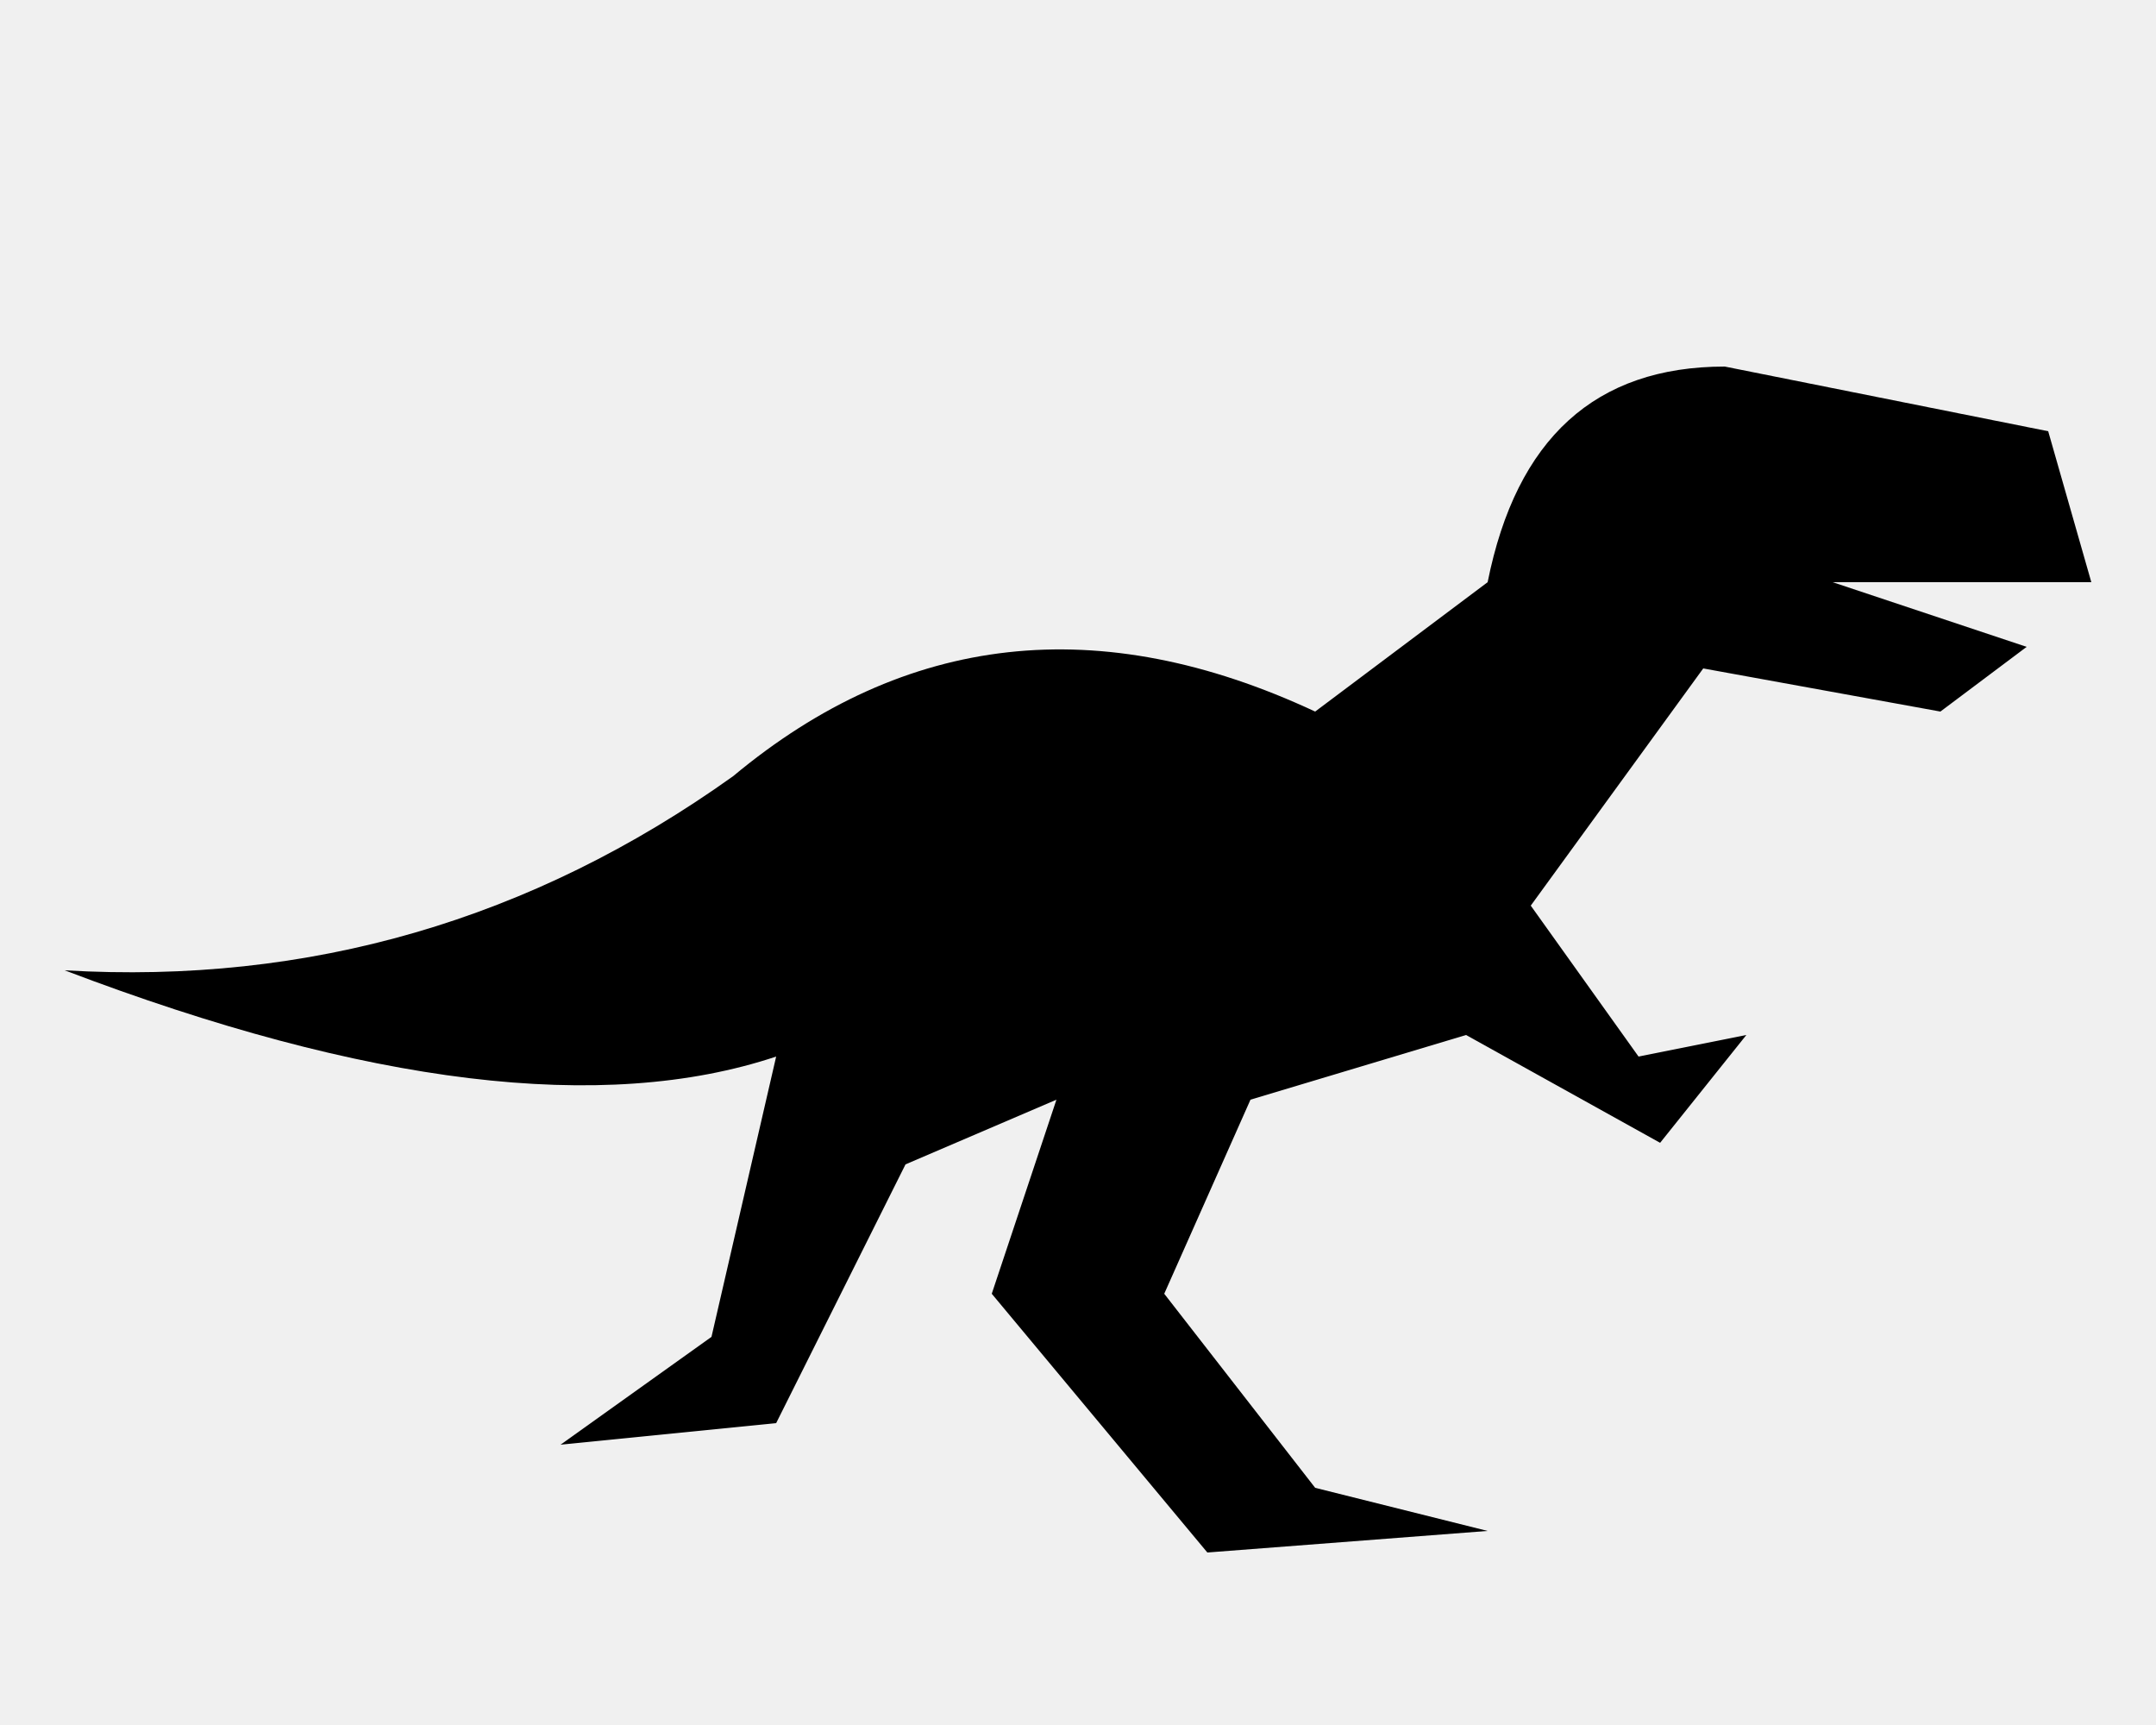
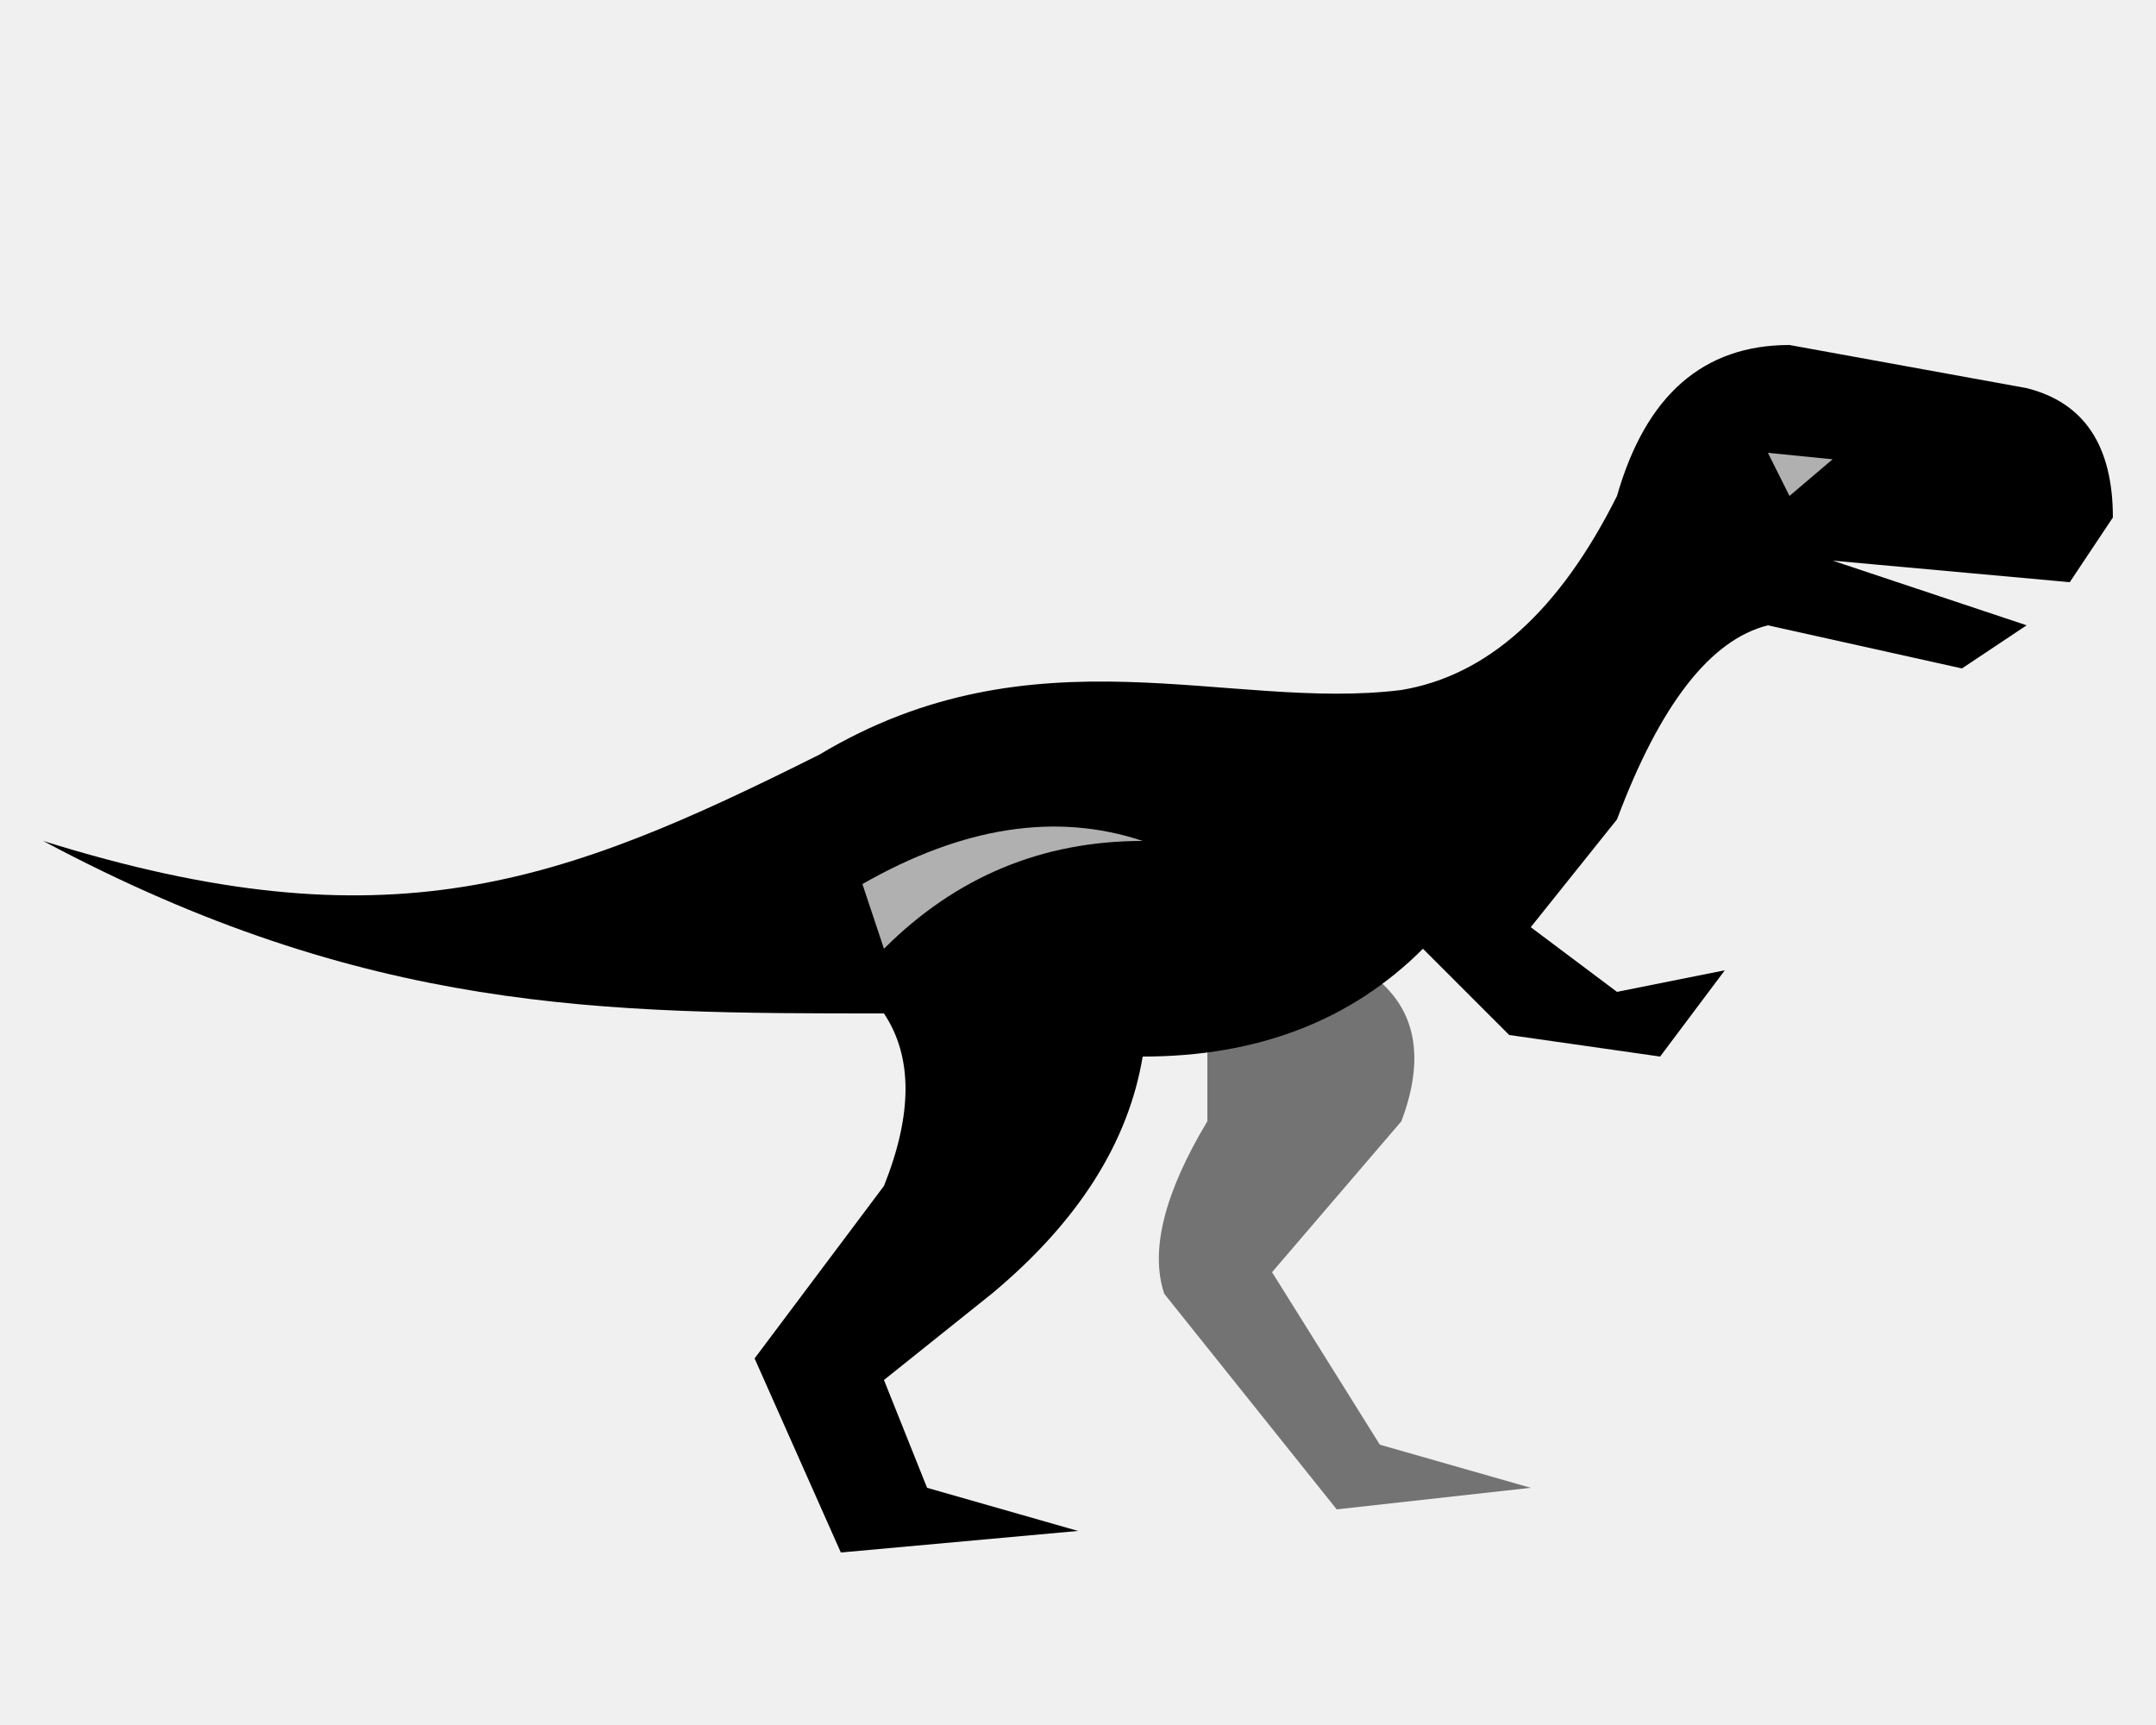
<svg xmlns="http://www.w3.org/2000/svg" viewBox="0 0 100 80">
-   <path fill="currentColor" fill-rule="evenodd" d="M3 45Q20 46 34 36Q46 26 61 33L69 27Q71 17 80 17L95 20L97 27L85 27L94 30L90 33L79 31L71 42L76 49L81 48L77 53L68 48L58 51L54 60L61 69L69 71L56 72L46 60L49 51L42 54L36 66L26 67L33 62L36 49Q24 53 3 45Z" />
+   <mask id="detail">
+     <path fill="white" d="M2 39 C18 44 26 41 38 35 C48 29 57 33 65 32 Q71 31 75 23 Q77 16 83 16 L94 18 Q98 19 98 24 L96 27 85 26 94 29 91 31 82 29 Q78 30 75 38 L71 43 75 46 80 45 77 49 70 48 66 44 Q61 49 53 49 Q52 55 46 60 L41 64 43 69 50 71 39 72 35 63 41 55 Q43 50 41 47 C28 47 17 47 2 39Z" />
+     <path fill="#444" d="M82 21l3 .3 -2 1.7z M40 41q7-4 13-2-7 0-12 5z" />
+   </mask>
+   <path fill="currentColor" opacity=".52" d="M56 43 Q68 44 65 52 L59 59 64 67 71 69 62 70 54 60 Q53 57 56 52Z" />
+   <rect width="100" height="80" fill="currentColor" mask="url(#detail)" />
</svg>
